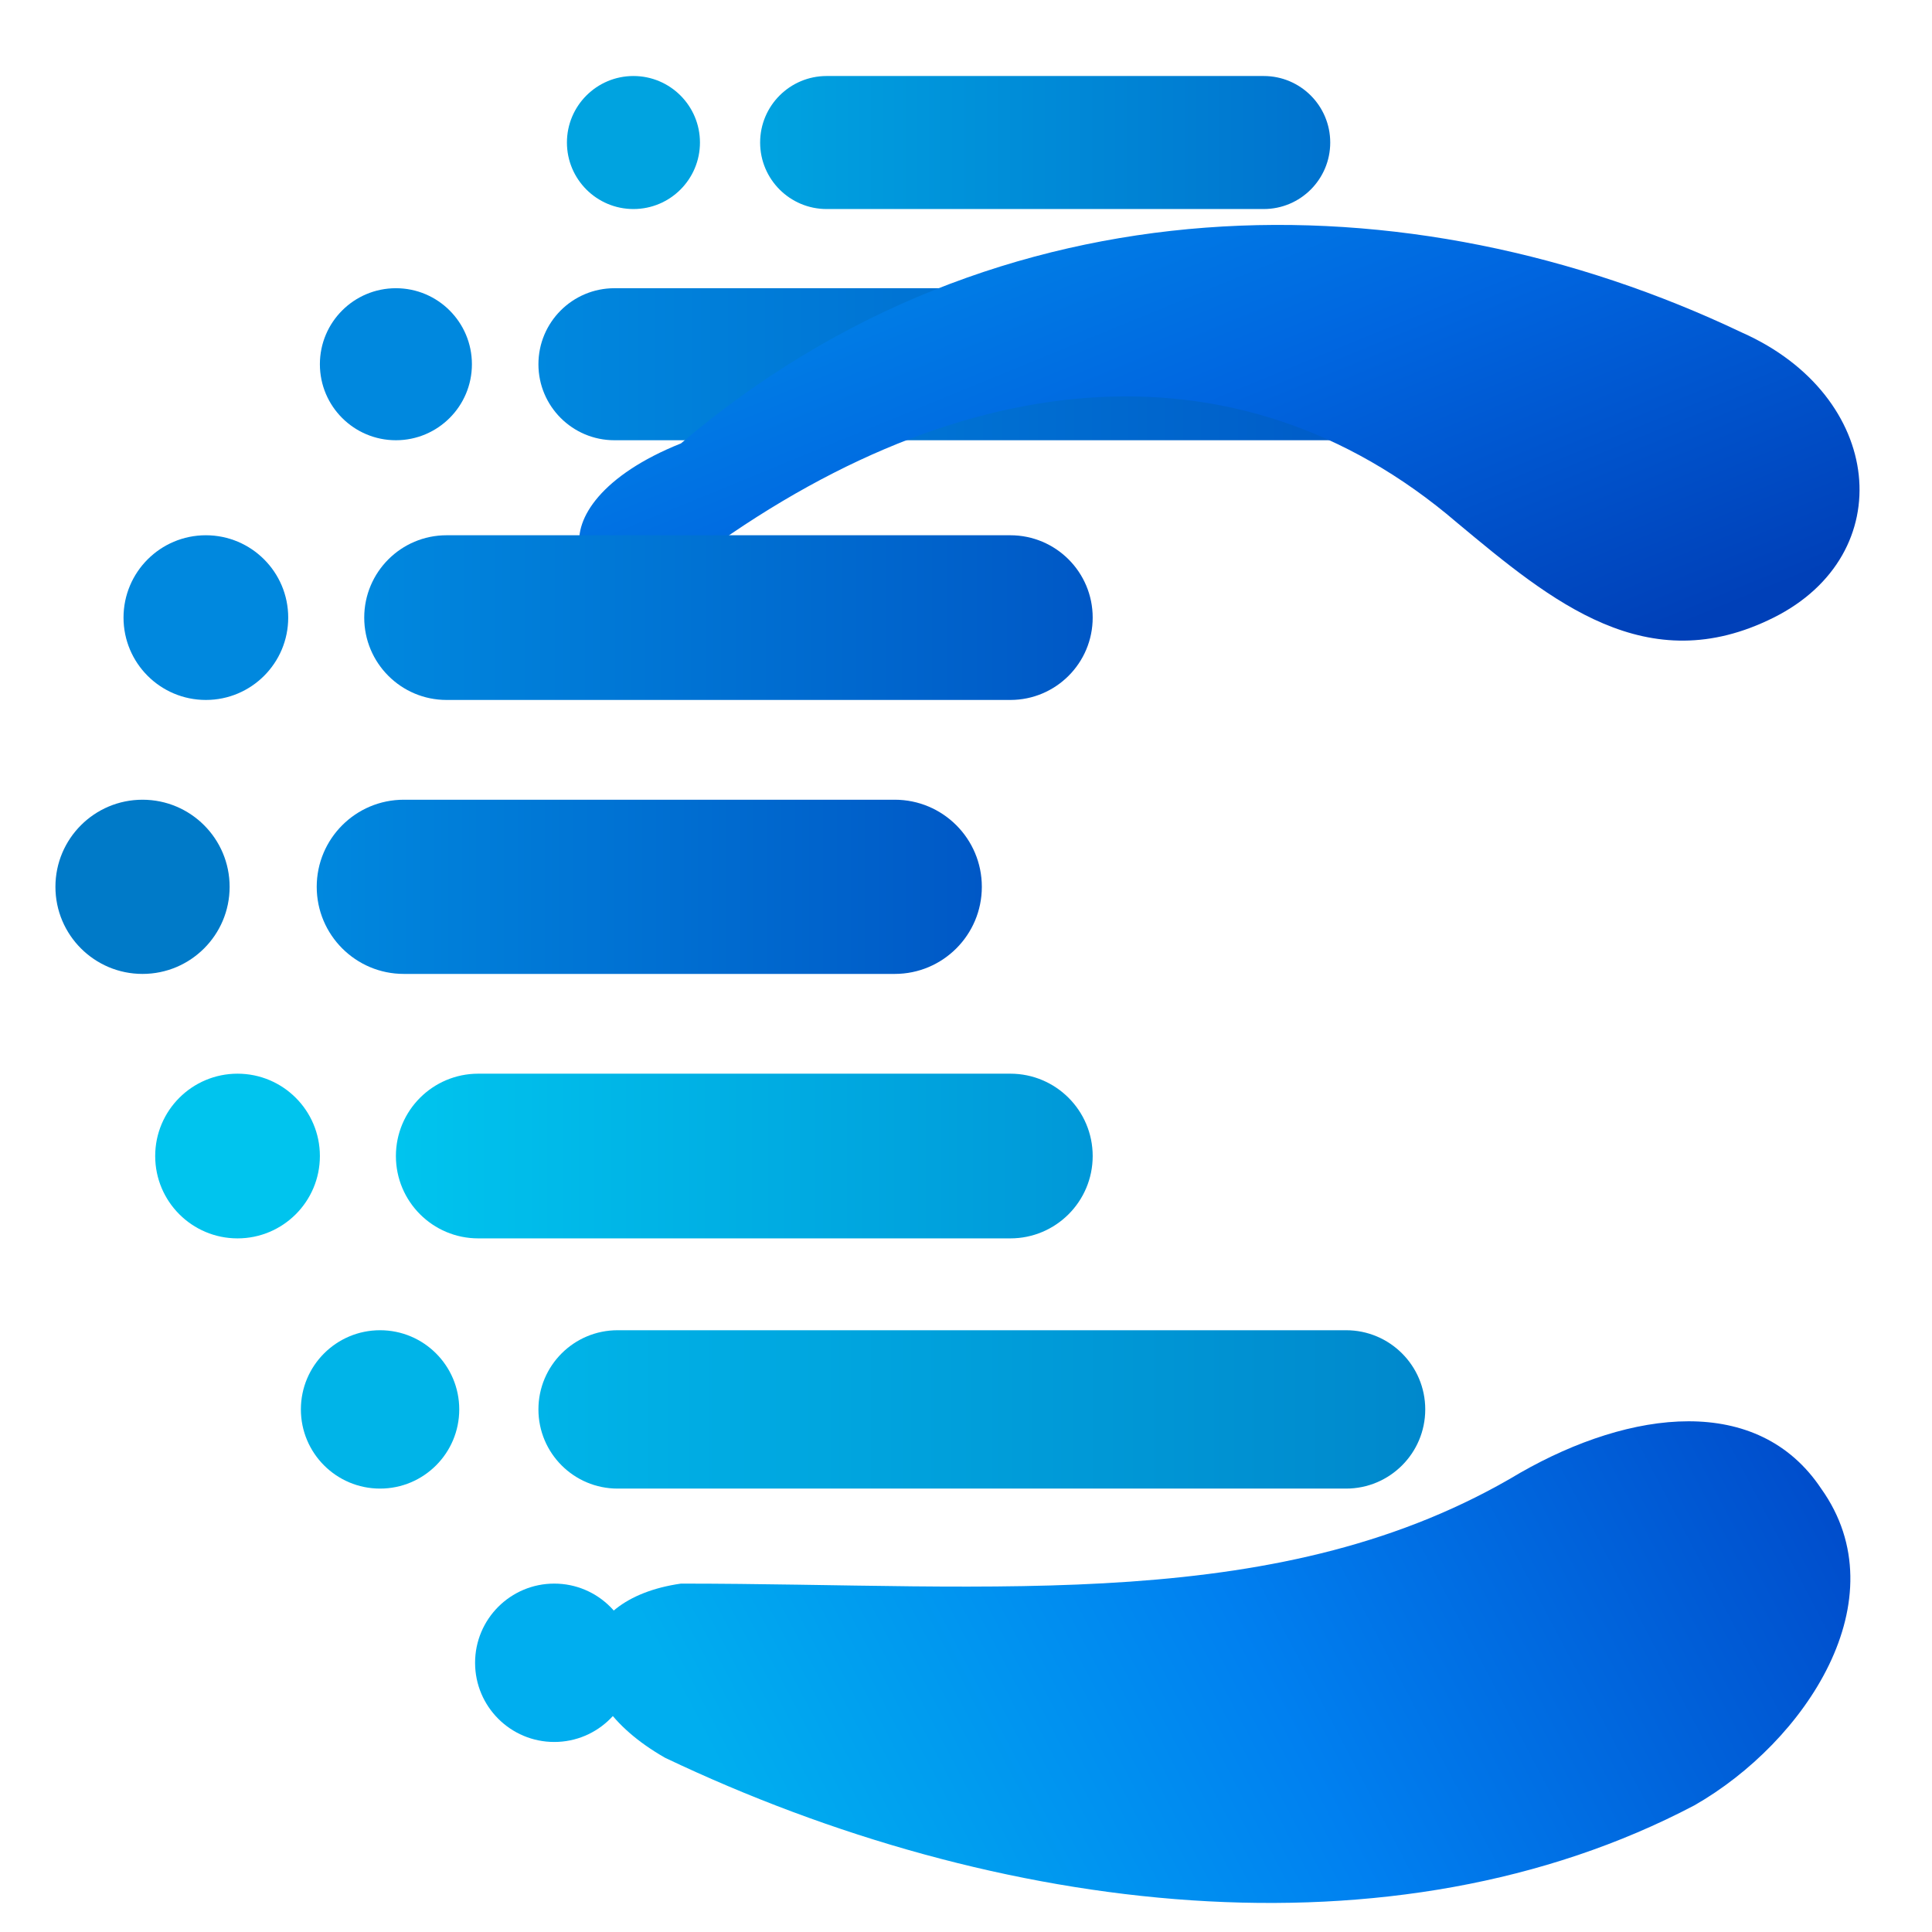
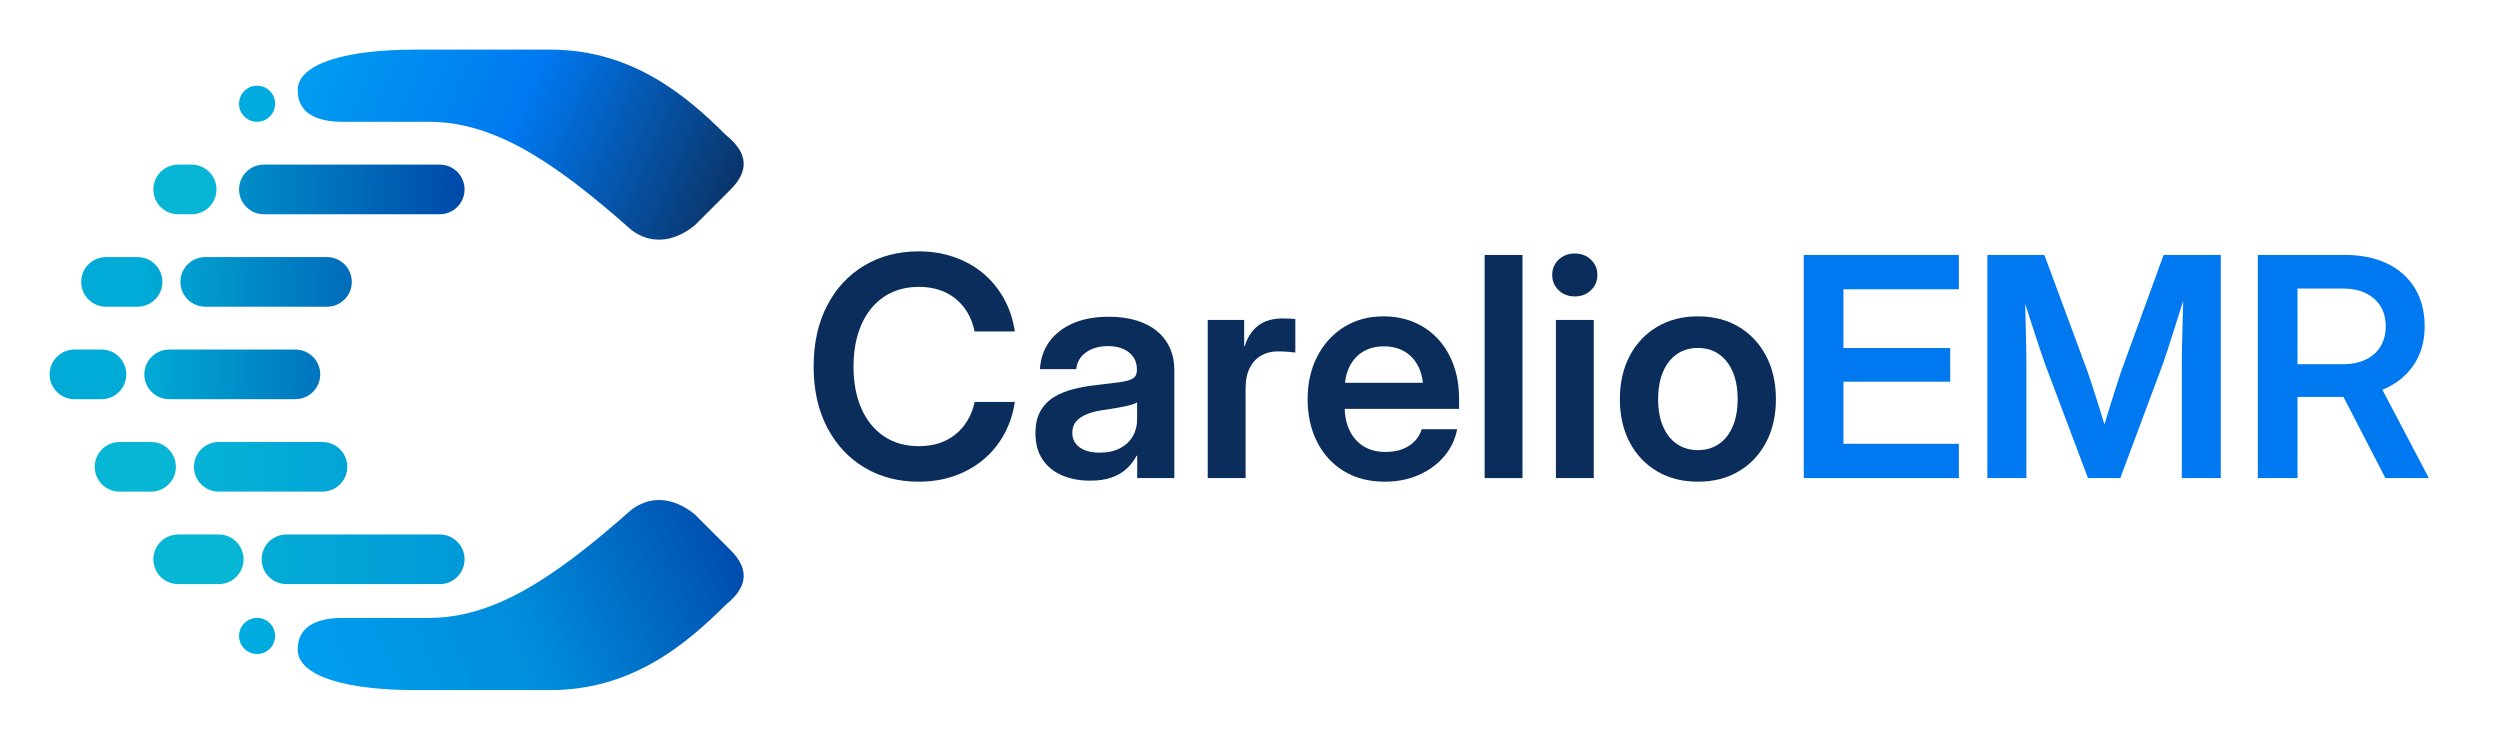
- <svg xmlns="http://www.w3.org/2000/svg" viewBox="105 38 122 120" width="100" height="100" fill="none">
+ <svg xmlns="http://www.w3.org/2000/svg" width="554.279" height="164" viewBox="0 0 554.279 164">
  <defs>
-     <linearGradient id="topArmGradIcon" x1="0%" y1="0%" x2="100%" y2="80%">
-       <stop offset="0%" stop-color="#0090EA" />
-       <stop offset="50%" stop-color="#0066E0" />
-       <stop offset="100%" stop-color="#0040B8" />
+     <linearGradient id="upper" gradientUnits="userSpaceOnUse" x1="55" y1="0" x2="153" y2="42">
+       <stop stop-color="#009FF0" />
+       <stop offset="0.48" stop-color="#0078F0" />
+       <stop offset="1" stop-color="#0B2D5B" />
    </linearGradient>
-     <linearGradient id="botArmGradIcon" x1="0%" y1="20%" x2="100%" y2="0%">
-       <stop offset="0%" stop-color="#00AEEF" />
-       <stop offset="45%" stop-color="#0080F0" />
-       <stop offset="100%" stop-color="#0048C8" />
+     <linearGradient id="lower" gradientUnits="userSpaceOnUse" x1="55" y1="0" x2="153" y2="42">
+       <stop stop-color="#009FF0" />
+       <stop offset="0.48" stop-color="#008DDC" />
+       <stop offset="1" stop-color="#0046A8" />
    </linearGradient>
-     <linearGradient id="streamGrad1Icon" x1="0%" y1="0%" x2="100%" y2="0%">
-       <stop offset="0%" stop-color="#00A3E0" />
-       <stop offset="100%" stop-color="#0072CE" />
+     <linearGradient id="rowblue" gradientUnits="userSpaceOnUse" x1="20" y1="0" x2="94" y2="0">
+       <stop stop-color="#00ACD7" />
+       <stop offset="1" stop-color="#0046A8" />
    </linearGradient>
-     <linearGradient id="streamGrad2Icon" x1="0%" y1="0%" x2="100%" y2="0%">
-       <stop offset="0%" stop-color="#0088DE" />
-       <stop offset="100%" stop-color="#0058C6" />
-     </linearGradient>
-     <linearGradient id="cyanGrad1Icon" x1="0%" y1="0%" x2="100%" y2="0%">
-       <stop offset="0%" stop-color="#00C4EE" />
-       <stop offset="100%" stop-color="#0098D8" />
-     </linearGradient>
-     <linearGradient id="cyanGrad2Icon" x1="0%" y1="0%" x2="100%" y2="0%">
-       <stop offset="0%" stop-color="#00B4E8" />
-       <stop offset="100%" stop-color="#0088CC" />
+     <linearGradient id="rowteal" gradientUnits="userSpaceOnUse" x1="25" y1="0" x2="94" y2="0">
+       <stop stop-color="#06B6D4" />
+       <stop offset="1" stop-color="#0098D9" />
    </linearGradient>
  </defs>
-   <circle cx="145" cy="46" r="4.2" fill="#00A3E0" />
-   <rect x="153" y="41.8" width="36" height="8.4" rx="4.2" fill="url(#streamGrad1Icon)" />
-   <circle cx="130" cy="60" r="4.8" fill="#0088DE" />
-   <rect x="139" y="55.2" width="55" height="9.6" rx="4.8" fill="url(#streamGrad2Icon)" />
-   <path d="M 148,65            C 168,48 194,48 215,58            C 224,62 225,72 217,76            C 209,80 203,75 197,70            C 183,58 165,60 148,73            C 141,76 138,69 148,65 Z" fill="url(#topArmGradIcon)" />
-   <circle cx="118" cy="76" r="5.2" fill="#0088DE" />
-   <rect x="128" y="70.8" width="46" height="10.4" rx="5.2" fill="url(#streamGrad2Icon)" />
-   <circle cx="114" cy="93" r="5.5" fill="#007AC8" />
-   <rect x="125" y="87.5" width="42" height="11" rx="5.5" fill="url(#streamGrad2Icon)" />
-   <circle cx="120" cy="110" r="5.2" fill="#00C4EE" />
-   <rect x="130" y="104.8" width="44" height="10.4" rx="5.2" fill="url(#cyanGrad1Icon)" />
-   <circle cx="129" cy="126" r="5" fill="#00B4E8" />
-   <rect x="139" y="121" width="56" height="10" rx="5" fill="url(#cyanGrad2Icon)" />
-   <circle cx="140" cy="142" r="5" fill="#00AEEF" />
-   <path d="M 148,137            C 168,137 186,139 201,130            C 208,126 216,125 220,131            C 225,138 219,147 212,151            C 193,161 168,158 147,148            C 140,144 141,138 148,137 Z" fill="url(#botArmGradIcon)" />
+   <g transform="translate(11 11)">
+     <path d="M 65,16 C 59,16 55,14 55,9 C 55,3 66,0 81,0 L 111,0 C 129,0 141,10 150,19 C 155,23 155,27 151,31 L 143,39 C 138,43 133,43 129,40 C 111,24 98,16 84,16 Z" fill="url(#upper)" />
+     <path d="M 65,16 C 59,16 55,14 55,9 C 55,3 66,0 81,0 L 111,0 C 129,0 141,10 150,19 C 155,23 155,27 151,31 L 143,39 C 138,43 133,43 129,40 C 111,24 98,16 84,16 Z" transform="translate(0 142) scale(1 -1)" fill="url(#lower)" />
+     <rect x="23" y="25.5" width="14" height="11" rx="5.5" fill="#06B6D4" />
+     <rect x="42" y="25.5" width="50" height="11" rx="5.5" fill="url(#rowblue)" />
+     <rect x="7" y="46" width="18" height="11" rx="5.5" fill="url(#rowblue)" />
+     <rect x="29" y="46" width="38" height="11" rx="5.5" fill="url(#rowblue)" />
+     <rect x="0" y="66.5" width="17" height="11" rx="5.5" fill="url(#rowblue)" />
+     <rect x="21" y="66.5" width="39" height="11" rx="5.5" fill="url(#rowblue)" />
+     <rect x="10" y="87" width="18" height="11" rx="5.5" fill="url(#rowteal)" />
+     <rect x="32" y="87" width="34" height="11" rx="5.5" fill="url(#rowteal)" />
+     <rect x="23" y="107.5" width="20" height="11" rx="5.5" fill="#06B6D4" />
+     <rect x="47" y="107.5" width="45" height="11" rx="5.5" fill="url(#rowteal)" />
+     <circle cx="46" cy="12" r="4" fill="#00ACDF" />
+     <circle cx="46" cy="130" r="4" fill="#00ACDF" />
+   </g>
+   <g transform="translate(178 106) scale(1)">
+     <g fill="#0B2D5B">
+       <path transform="translate(0 0) scale(0.03320312 -0.03320312)" d="M773.6 -24Q568.68 -24 410.26 71.08Q251.84 166.16 161.921 338.94Q72.001 511.72 72.001 744Q72.001 978.28 161.601 1151.24Q251.2 1324.2 409.94 1419.1Q568.68 1514 773.6 1514Q899.96 1514 1008.76 1476.48Q1117.559 1438.96 1202.299 1368.68Q1287.039 1298.401 1341.939 1200.001Q1396.839 1101.601 1415.679 979.201H1147.083Q1132.322 1050.122 1099.262 1105.562Q1066.202 1161.002 1018.122 1199.282Q970.041 1237.563 908.901 1257.223Q847.76 1276.883 776.48 1276.883Q639.639 1276.883 541.659 1210.642Q443.678 1144.402 391.038 1024.741Q338.397 905.081 338.397 744Q338.397 583.919 390.858 464.759Q443.318 345.598 541.479 279.358Q639.639 213.117 776.48 213.117Q847.76 213.117 908.401 232.597Q969.041 252.077 1017.122 290.218Q1065.202 328.358 1098.582 383.298Q1131.962 438.238 1147.723 508.799H1415.679Q1397.119 387.039 1342.079 288.819Q1287.039 190.599 1202.119 120.64Q1117.199 50.68 1008.58 13.34Q899.96 -24 773.6 -24Z" />
+       <path transform="translate(49.27344 0) scale(0.03320312 -0.03320312)" d="M434.321 -17.08Q328.961 -17.08 246.681 18.2Q164.401 53.48 116.8 124.08Q69.2 194.68 69.2 299.68Q69.2 389.96 103.081 448.58Q136.961 507.2 195.021 542.22Q253.081 577.24 328.041 595.5Q403.001 613.76 484.161 622.32Q582.281 633.44 639.741 641.7Q697.201 649.96 721.881 666.68Q746.561 683.4 746.561 719.44V727.28Q746.561 772.681 723.561 807.281Q700.56 841.881 657.42 861.622Q614.28 881.362 553.599 881.362Q492.839 881.362 446.418 861.722Q399.998 842.081 372.798 807.461Q345.597 772.841 341.597 727.76H99.12Q105.56 833.04 162.36 911.42Q219.16 989.8 320.1 1033.62Q421.039 1077.44 559.359 1077.44Q662.158 1077.44 743.498 1052.62Q824.838 1027.8 881.298 981.08Q937.758 934.36 967.198 868.38Q996.637 802.4 996.637 720.08V0H748.721V149.28H744.721Q719.961 102.28 680.081 64.5Q640.201 26.72 580.221 4.82Q520.241 -17.08 434.321 -17.08ZM496.479 169.839Q578.52 169.839 634.7 199.779Q690.881 229.719 719.441 279.64Q748.001 329.56 748.001 390.64V505.361Q736.201 497.801 713.301 490.881Q690.401 483.961 658.92 477.541Q627.44 471.121 590.68 465.021Q553.919 458.921 515.039 453.281Q461.239 445.641 415.738 428.121Q370.238 410.601 342.718 380.32Q315.198 350.04 315.198 301.92Q315.198 260.839 337.558 231.099Q359.918 201.359 400.638 185.599Q441.359 169.839 496.479 169.839Z" />
+       <path transform="translate(86.0625 0) scale(0.03320312 -0.03320312)" d="M111.601 0V1056H354.957V880.64H358.237Q387.237 971.64 449.517 1018.94Q511.797 1066.24 614.397 1066.24Q639.557 1066.24 660.497 1064.96Q681.437 1063.68 696.477 1062.4V838.402Q682.517 840.322 648.617 843.202Q614.717 846.083 577.357 846.083Q517.917 846.083 469.357 818.723Q420.797 791.363 392.597 736.342Q364.397 681.322 364.397 598.162V0Z" />
+       <path transform="translate(109.8359 0) scale(0.03320312 -0.03320312)" d="M578.199 -24Q419.959 -24 304.16 46.82Q188.36 117.64 125.5 242.32Q62.64 367 62.64 526.72Q62.64 688.08 127.24 812.9Q191.84 937.72 305.78 1008.86Q419.72 1080 567.639 1080Q681.959 1080 774.959 1040.18Q867.959 1000.36 934.919 926.9Q1001.878 853.44 1037.898 752.84Q1073.918 652.24 1073.918 530.68V462.081H162.72V636.16H947.599L834.641 589.479Q834.641 678.76 802.441 743.861Q770.241 808.961 711.4 844.362Q652.56 879.762 571.599 879.762Q491.639 879.762 432.938 844.362Q374.238 808.961 342.037 743.861Q309.837 678.76 309.837 589.479V479.681Q309.837 389.04 341.937 320.16Q374.038 251.279 435.418 212.959Q496.798 174.638 583.959 174.638Q647.44 174.638 696.34 193.638Q745.24 212.639 777.88 246.899Q810.521 281.159 824.721 326.44H1060.958Q1041.318 222.92 973.638 144.08Q905.958 65.24 803.899 20.62Q701.839 -24 578.199 -24Z" />
+       <path transform="translate(147.4551 0) scale(0.03320312 -0.03320312)" d="M364.397 1490V0H111.601V1490Z" />
+       <path transform="translate(163.2598 0) scale(0.03320312 -0.03320312)" d="M111.601 0V1056H364.397V0ZM237.639 1213.042Q173.08 1213.042 129.9 1254.379Q86.72 1295.715 86.72 1356.682Q86.72 1417.72 129.9 1458.74Q173.08 1499.76 237.173 1499.76Q302.095 1499.76 345.326 1458.779Q388.557 1417.797 388.557 1356.216Q388.557 1295.441 345.263 1254.242Q301.968 1213.042 237.639 1213.042Z" />
+       <path transform="translate(179.0645 0) scale(0.03320312 -0.03320312)" d="M583.599 -24Q428.599 -24 311.08 45.42Q193.56 114.84 128.1 238.84Q62.64 362.84 62.64 526.72Q62.64 691.24 128.1 815.7Q193.56 940.16 311.08 1010.08Q428.599 1080 583.599 1080Q739.599 1080 856.618 1010.08Q973.638 940.16 1039.098 815.7Q1104.558 691.24 1104.558 526.72Q1104.558 362.84 1039.098 238.84Q973.638 114.84 856.618 45.42Q739.599 -24 583.599 -24ZM583.599 186.878Q664.88 186.878 724.36 227.958Q783.841 269.038 816.441 345.579Q849.041 422.119 849.041 526.72Q849.041 632.961 816.441 709.321Q783.841 785.682 724.36 827.402Q664.88 869.122 583.599 869.122Q503.318 869.122 443.338 827.722Q383.357 786.322 350.757 709.641Q318.157 632.961 318.157 526.72Q318.157 421.479 350.757 345.259Q383.357 269.038 443.018 227.958Q502.678 186.878 583.599 186.878Z" />
+     </g>
+     <g transform="translate(217.8125 0)" fill="#0078F0">
+       <path transform="translate(0 0) scale(0.03320312 -0.03320312)" d="M123.521 0V1490H1159.118V1260.883H388.478V868.559H1101.478V643.762H388.478V229.117H1159.118V0Z" />
+       <path transform="translate(40.70703 0) scale(0.03320312 -0.03320312)" d="M123.521 0V1490H504.235L794.399 706.553Q808.839 664.473 828.639 603.254Q848.439 542.034 869.419 475.195Q890.399 408.356 908.659 348.096Q926.919 287.837 937.999 247.677H873.24Q884.319 287.837 902.259 348.096Q920.199 408.356 940.999 475.195Q961.799 542.034 981.419 603.254Q1001.039 664.473 1014.839 706.553L1300.443 1490H1682.157V0H1422V760.324Q1422 809.404 1423.22 873.764Q1424.44 938.123 1426.48 1009.803Q1428.52 1081.482 1430.38 1154.702Q1432.24 1227.921 1432.88 1294.721H1465.8Q1442.24 1218.961 1417.88 1141.621Q1393.52 1064.282 1370.94 992.782Q1348.36 921.283 1328.92 861.723Q1309.48 802.164 1294.76 760.324L1011.038 0H795.36L509.278 760.324Q494.558 802.164 474.438 861.723Q454.318 921.283 431.238 992.782Q408.158 1064.282 382.978 1141.621Q357.798 1218.961 332.598 1294.721H373.438Q374.718 1227.921 376.258 1154.702Q377.798 1081.482 379.838 1009.803Q381.878 938.123 383.098 873.764Q384.318 809.404 384.318 760.324V0Z" />
+       <path transform="translate(100.6719 0) scale(0.03320312 -0.03320312)" d="M123.521 0V1490H705.32Q869.24 1490 988.679 1431.94Q1108.119 1373.88 1172.859 1266.98Q1237.599 1160.081 1237.599 1013.521Q1237.599 868.761 1169.219 762.801Q1100.839 656.842 977.539 599.502Q854.24 542.162 688.44 542.162H279.679V760.479H691.6Q780.201 760.479 844.261 791.48Q908.322 822.48 942.922 879.48Q977.522 936.48 977.522 1013.521Q977.522 1091.562 942.602 1147.742Q907.682 1203.922 843.621 1234.922Q779.561 1265.923 690.32 1265.923H388.478V0ZM975.402 0 628.361 672.16H911.918L1265.678 0Z" />
+     </g>
+   </g>
</svg>
